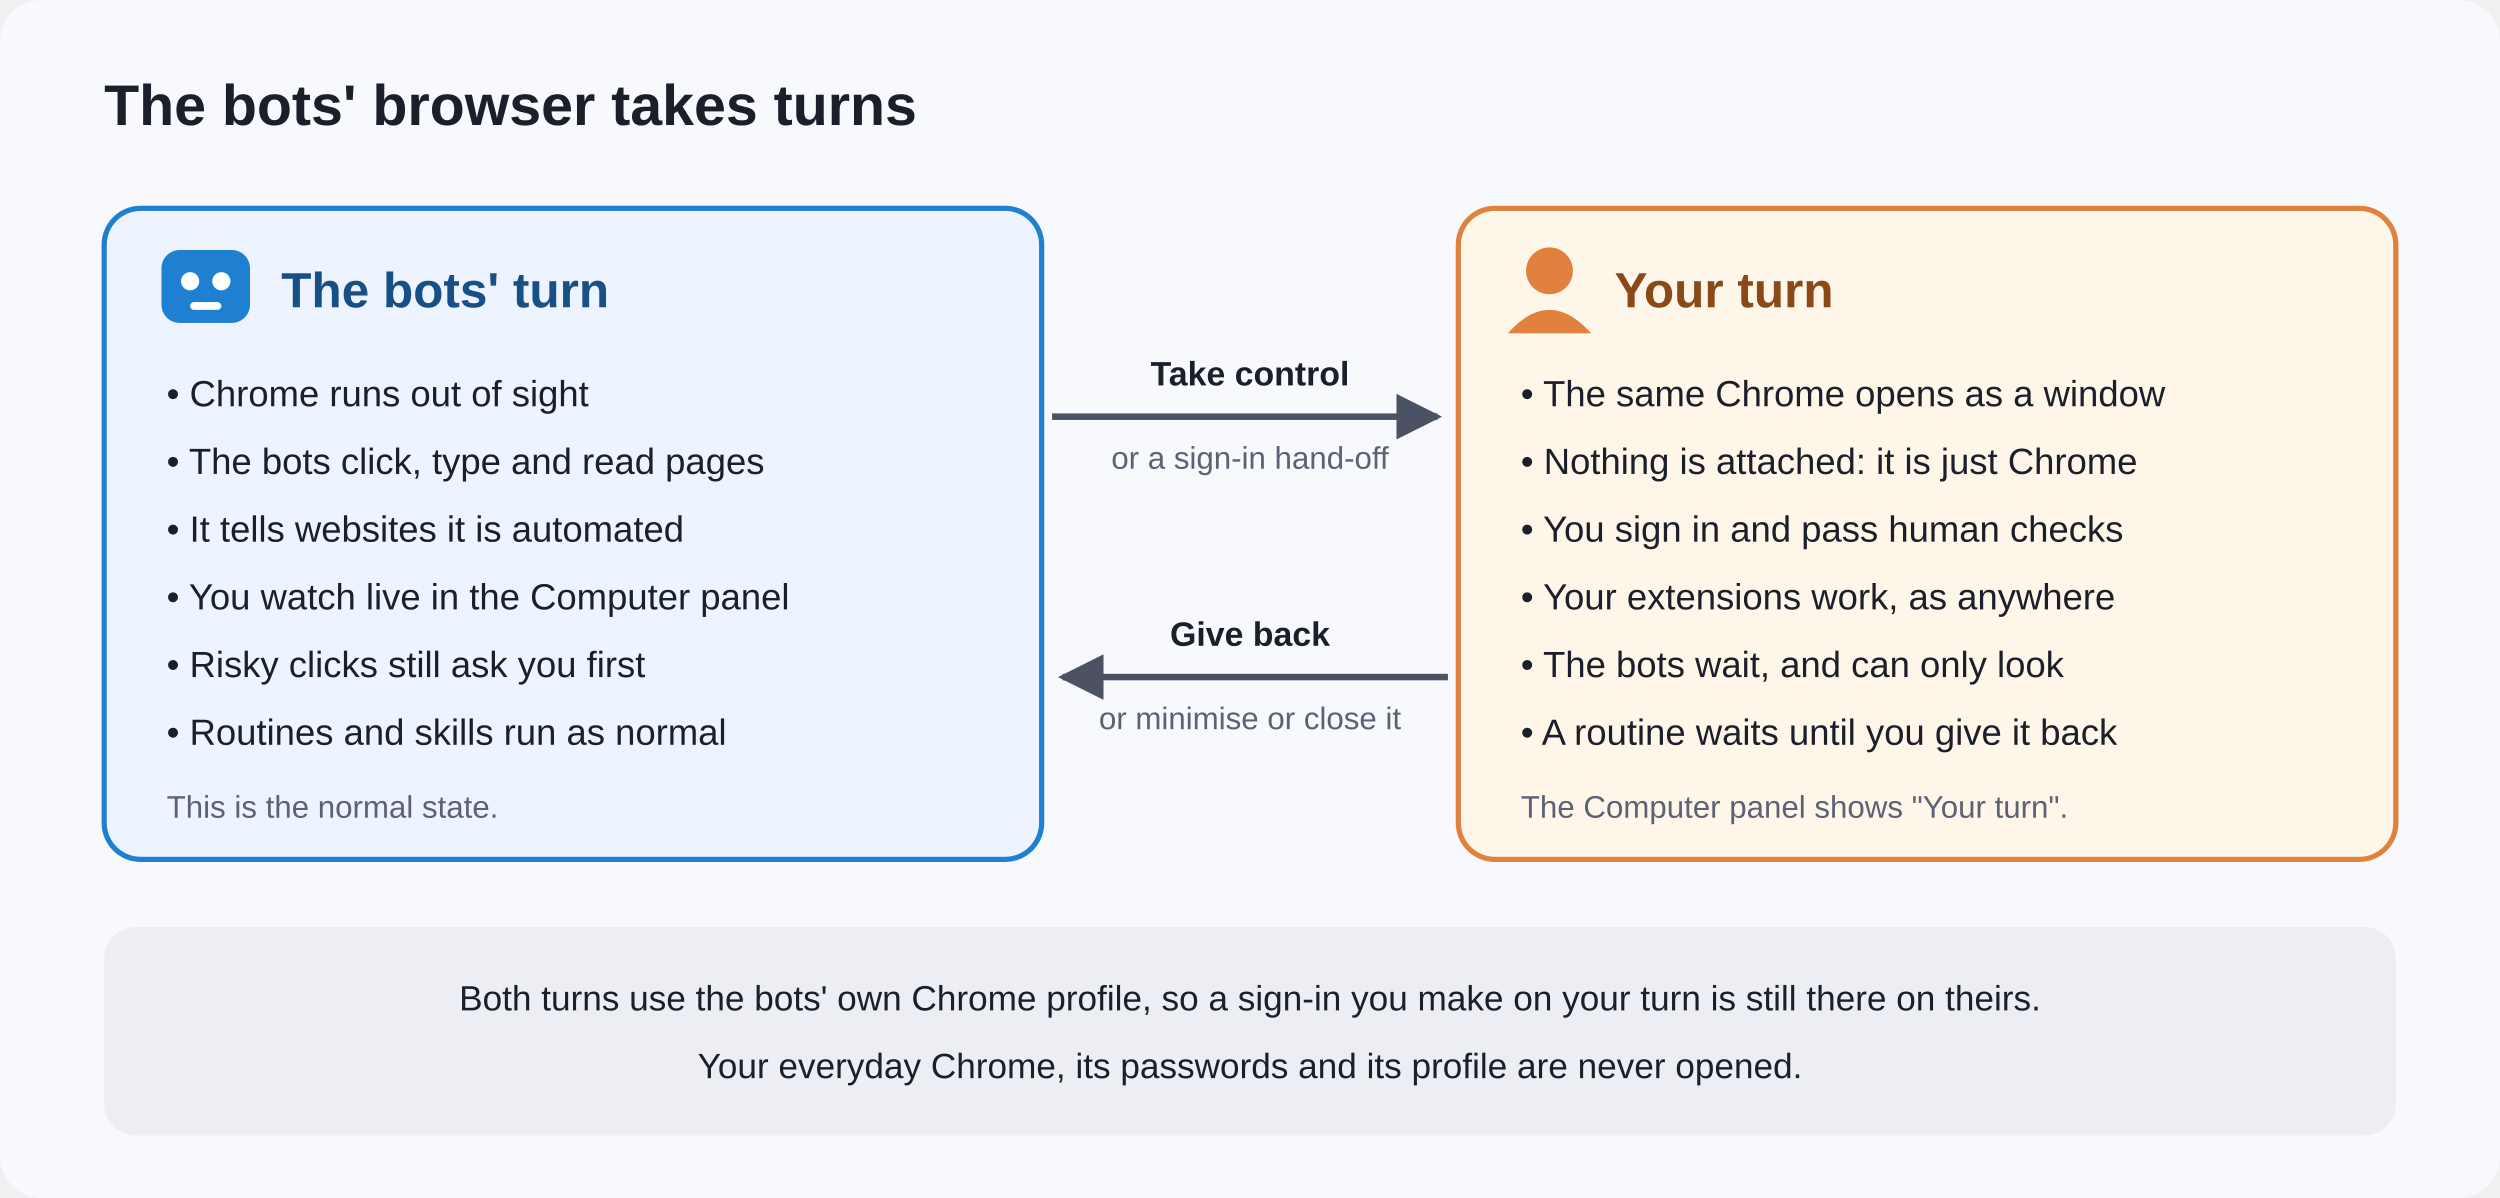
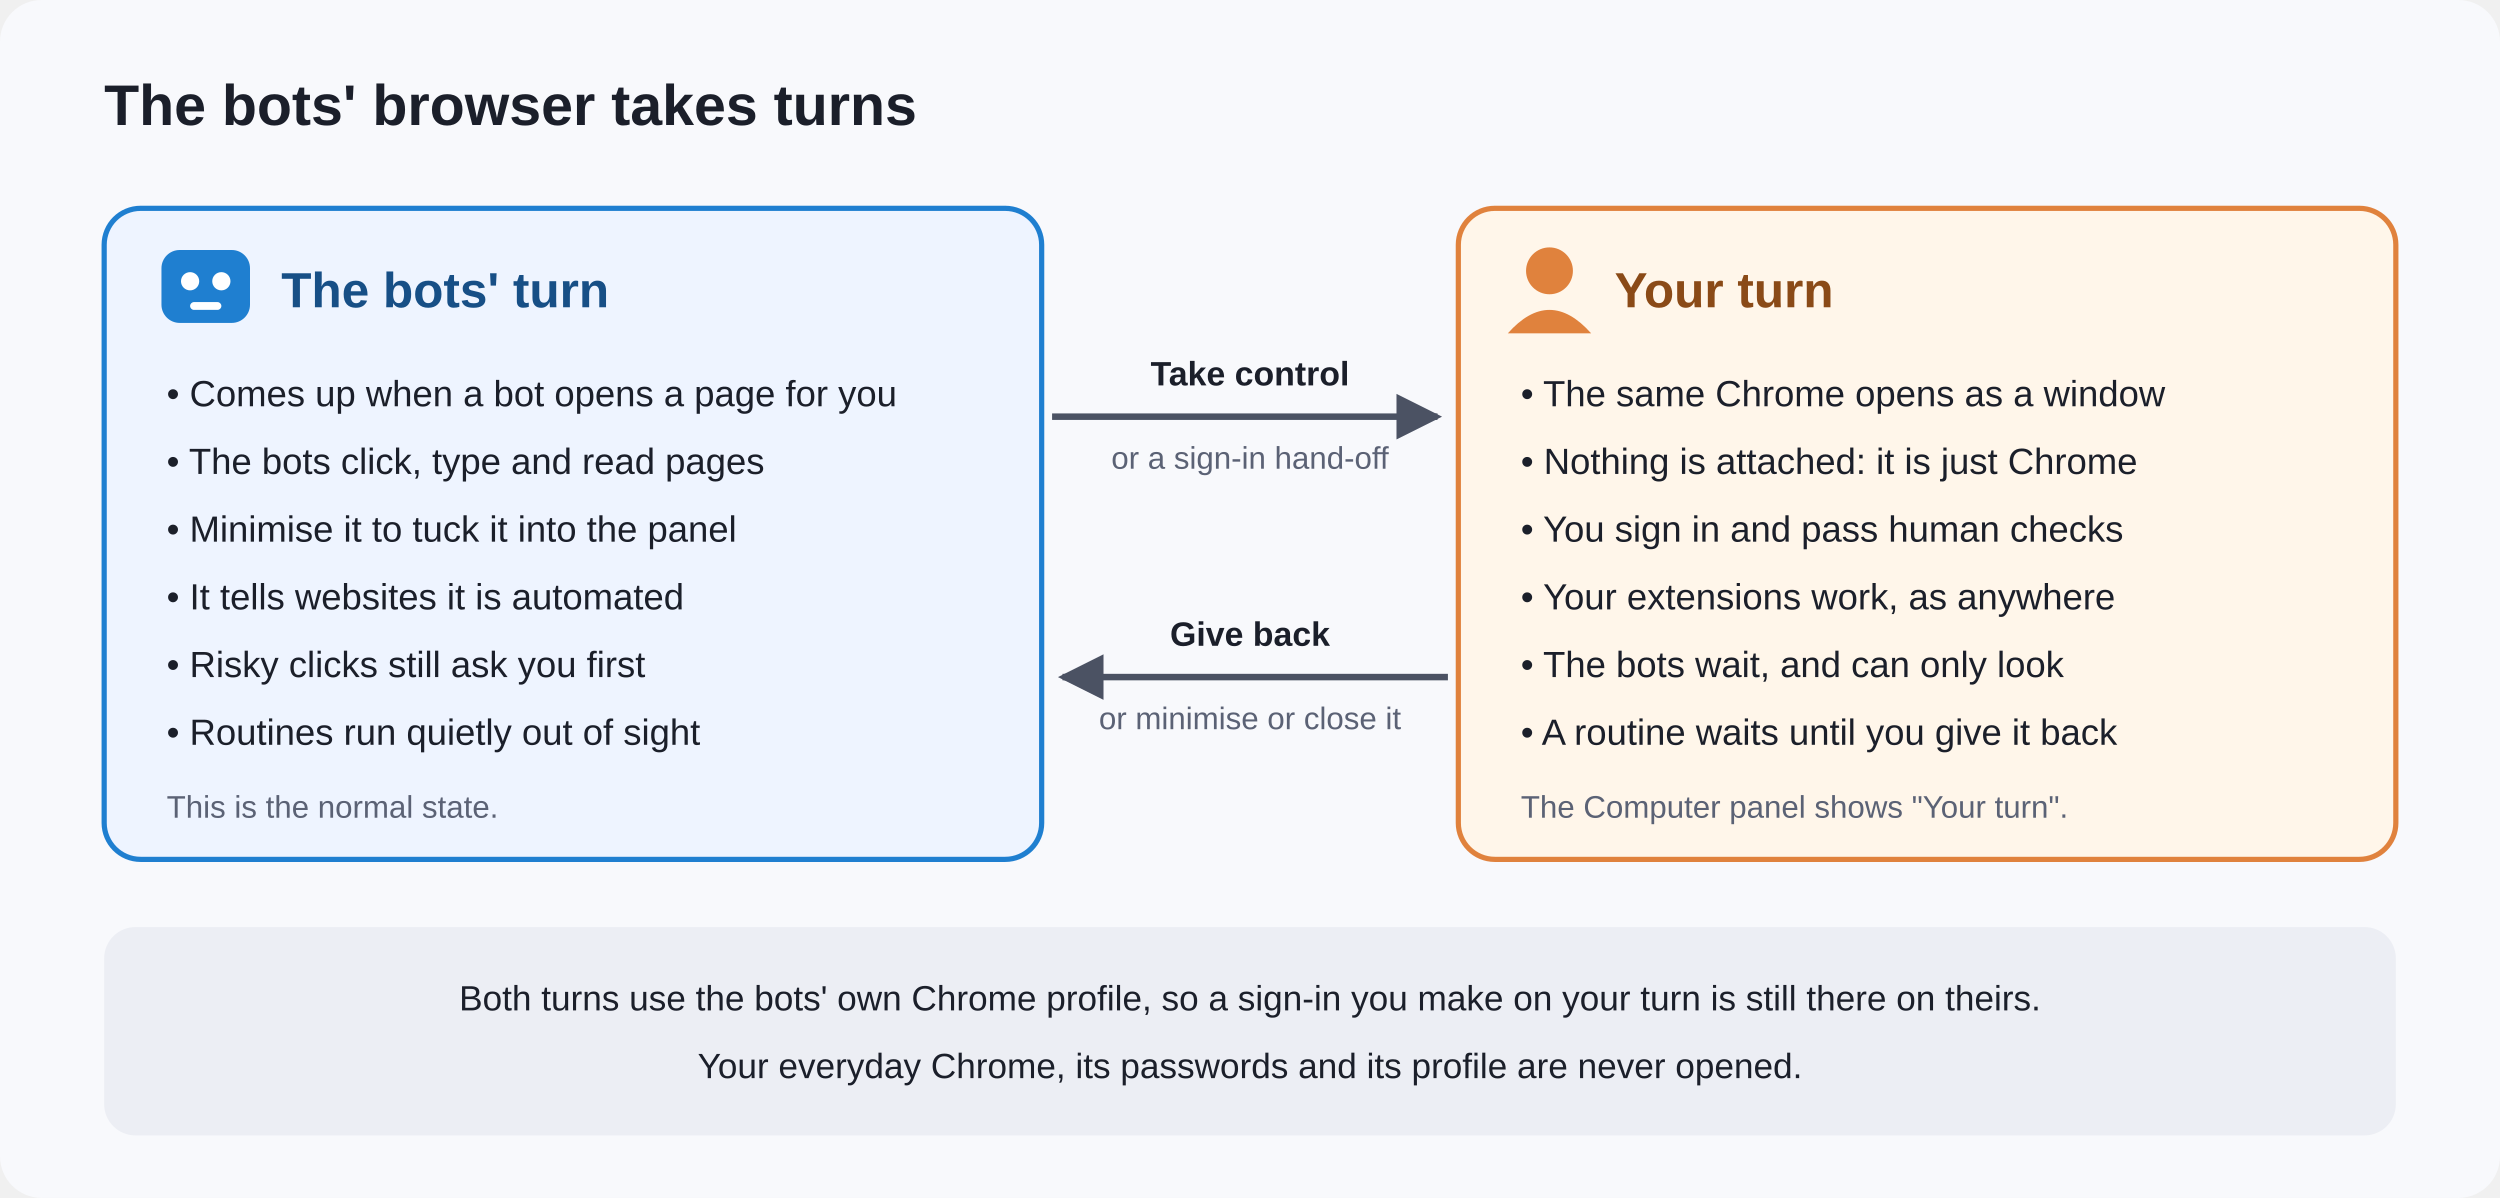
<svg xmlns="http://www.w3.org/2000/svg" viewBox="0 0 960 460" font-family="Segoe UI, Arial, sans-serif">
  <defs>
    <marker id="a" viewBox="0 0 10 10" refX="9" refY="5" markerWidth="7" markerHeight="7" orient="auto">
      <path d="M0 0L10 5L0 10z" fill="#4b5263" />
    </marker>
  </defs>
  <rect width="960" height="460" rx="16" fill="#f8f9fc" />
  <text x="40" y="48" font-size="22" font-weight="700" fill="#1b1f2a">The bots' browser takes turns</text>
  <rect x="40" y="80" width="360" height="250" rx="14" fill="#eef4ff" stroke="#1f7fd0" stroke-width="2" />
  <rect x="62" y="96" width="34" height="28" rx="7" fill="#1f7fd0" />
  <circle cx="73" cy="108" r="3.5" fill="#fff" />
  <circle cx="85" cy="108" r="3.5" fill="#fff" />
  <rect x="73" y="116" width="12" height="3" rx="1.5" fill="#fff" />
  <text x="108" y="118" font-size="19" font-weight="700" fill="#174f86">The bots' turn</text>
  <g font-size="14" fill="#1b1f2a">
-     <text x="64" y="156">• Chrome runs out of sight</text>
+     <text x="64" y="156">• Comes up when a bot opens a page for you</text>
    <text x="64" y="182">• The bots click, type and read pages</text>
-     <text x="64" y="208">• It tells websites it is automated</text>
-     <text x="64" y="234">• You watch live in the Computer panel</text>
+     <text x="64" y="208">• Minimise it to tuck it into the panel</text>
+     <text x="64" y="234">• It tells websites it is automated</text>
    <text x="64" y="260">• Risky clicks still ask you first</text>
-     <text x="64" y="286">• Routines and skills run as normal</text>
+     <text x="64" y="286">• Routines run quietly out of sight</text>
  </g>
  <text x="64" y="314" font-size="12" fill="#5b6275">This is the normal state.</text>
  <rect x="560" y="80" width="360" height="250" rx="14" fill="#fff6ea" stroke="#e0823d" stroke-width="2" />
  <circle cx="595" cy="104" r="9" fill="#e0823d" />
  <path d="M579 128 Q595 110 611 128 Z" fill="#e0823d" />
  <text x="620" y="118" font-size="19" font-weight="700" fill="#8a4a17">Your turn</text>
  <g font-size="14" fill="#1b1f2a">
    <text x="584" y="156">• The same Chrome opens as a window</text>
    <text x="584" y="182">• Nothing is attached: it is just Chrome</text>
    <text x="584" y="208">• You sign in and pass human checks</text>
    <text x="584" y="234">• Your extensions work, as anywhere</text>
    <text x="584" y="260">• The bots wait, and can only look</text>
    <text x="584" y="286">• A routine waits until you give it back</text>
  </g>
  <text x="584" y="314" font-size="12" fill="#5b6275">The Computer panel shows "Your turn".</text>
  <path d="M404 160 H552" stroke="#4b5263" stroke-width="2.5" fill="none" marker-end="url(#a)" />
  <text x="480" y="148" font-size="13" font-weight="700" fill="#1b1f2a" text-anchor="middle">Take control</text>
  <text x="480" y="180" font-size="12" fill="#5b6275" text-anchor="middle">or a sign-in hand-off</text>
  <path d="M556 260 H408" stroke="#4b5263" stroke-width="2.5" fill="none" marker-end="url(#a)" />
  <text x="480" y="248" font-size="13" font-weight="700" fill="#1b1f2a" text-anchor="middle">Give back</text>
  <text x="480" y="280" font-size="12" fill="#5b6275" text-anchor="middle">or minimise or close it</text>
  <rect x="40" y="356" width="880" height="80" rx="12" fill="#eceef4" />
  <text x="480" y="388" font-size="13.5" fill="#1b1f2a" text-anchor="middle">Both turns use the bots' own Chrome profile, so a sign-in you make on your turn is still there on theirs.</text>
  <text x="480" y="414" font-size="13.5" fill="#1b1f2a" text-anchor="middle">Your everyday Chrome, its passwords and its profile are never opened.</text>
</svg>
